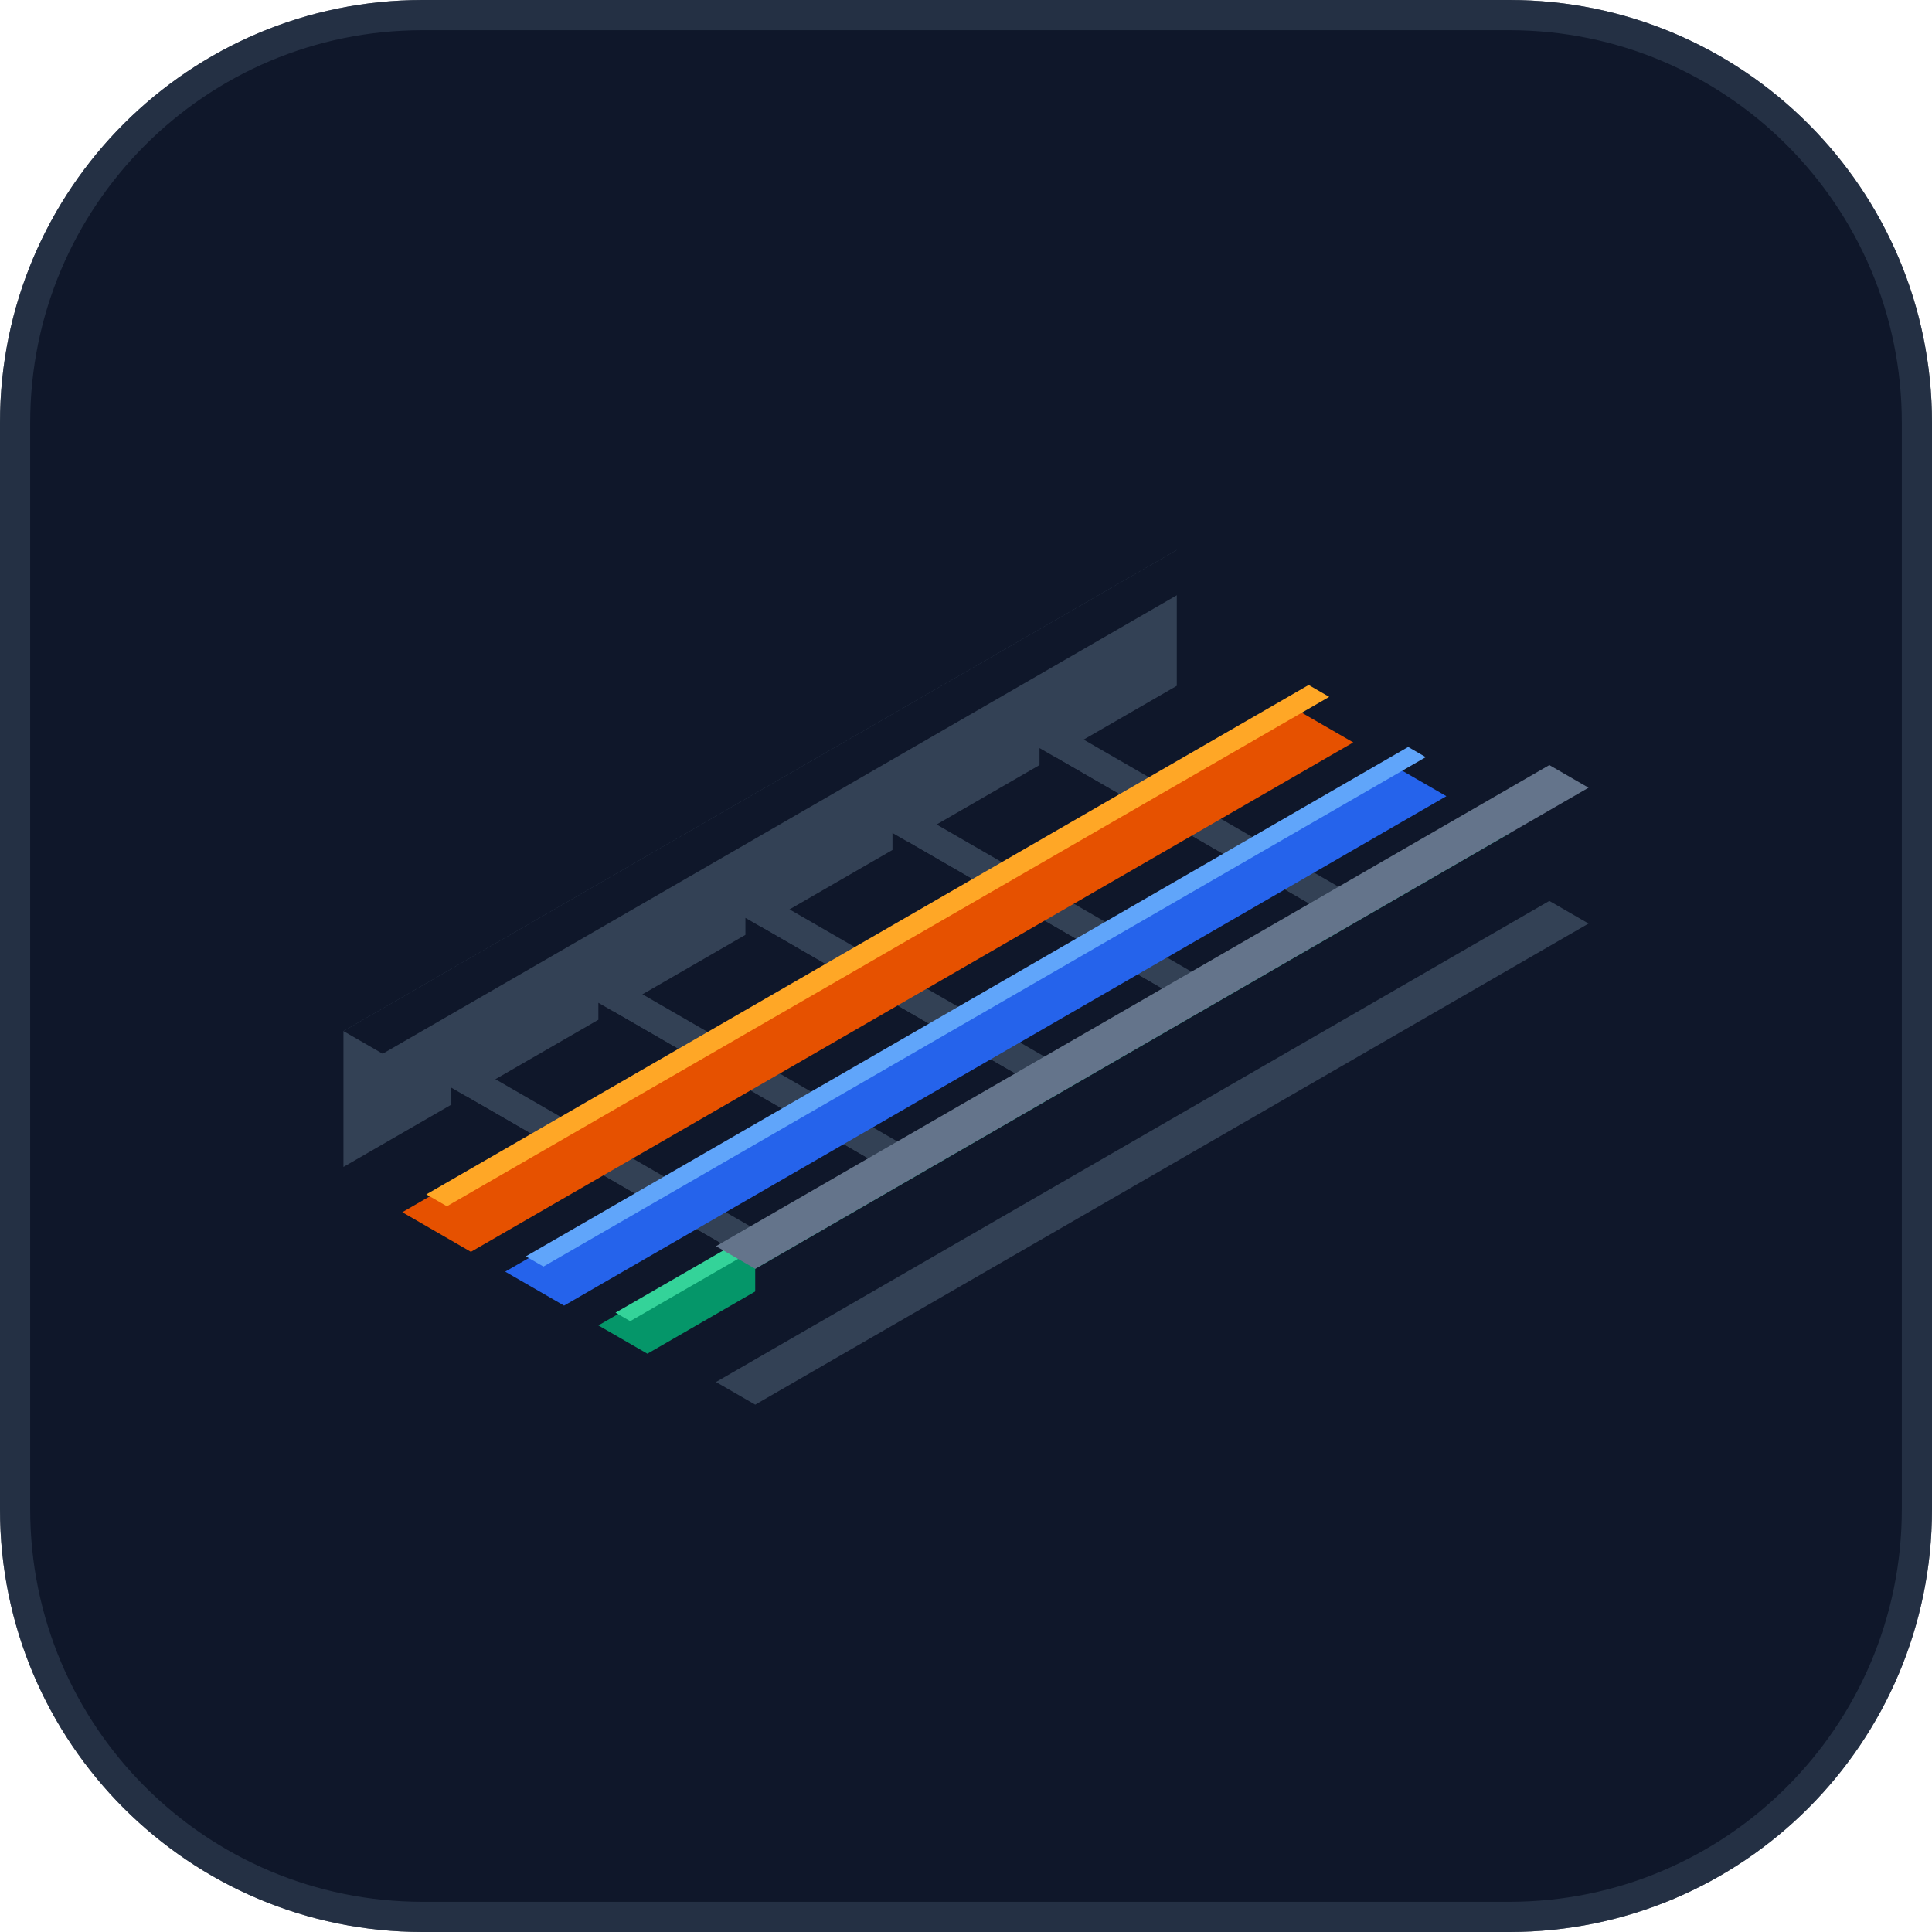
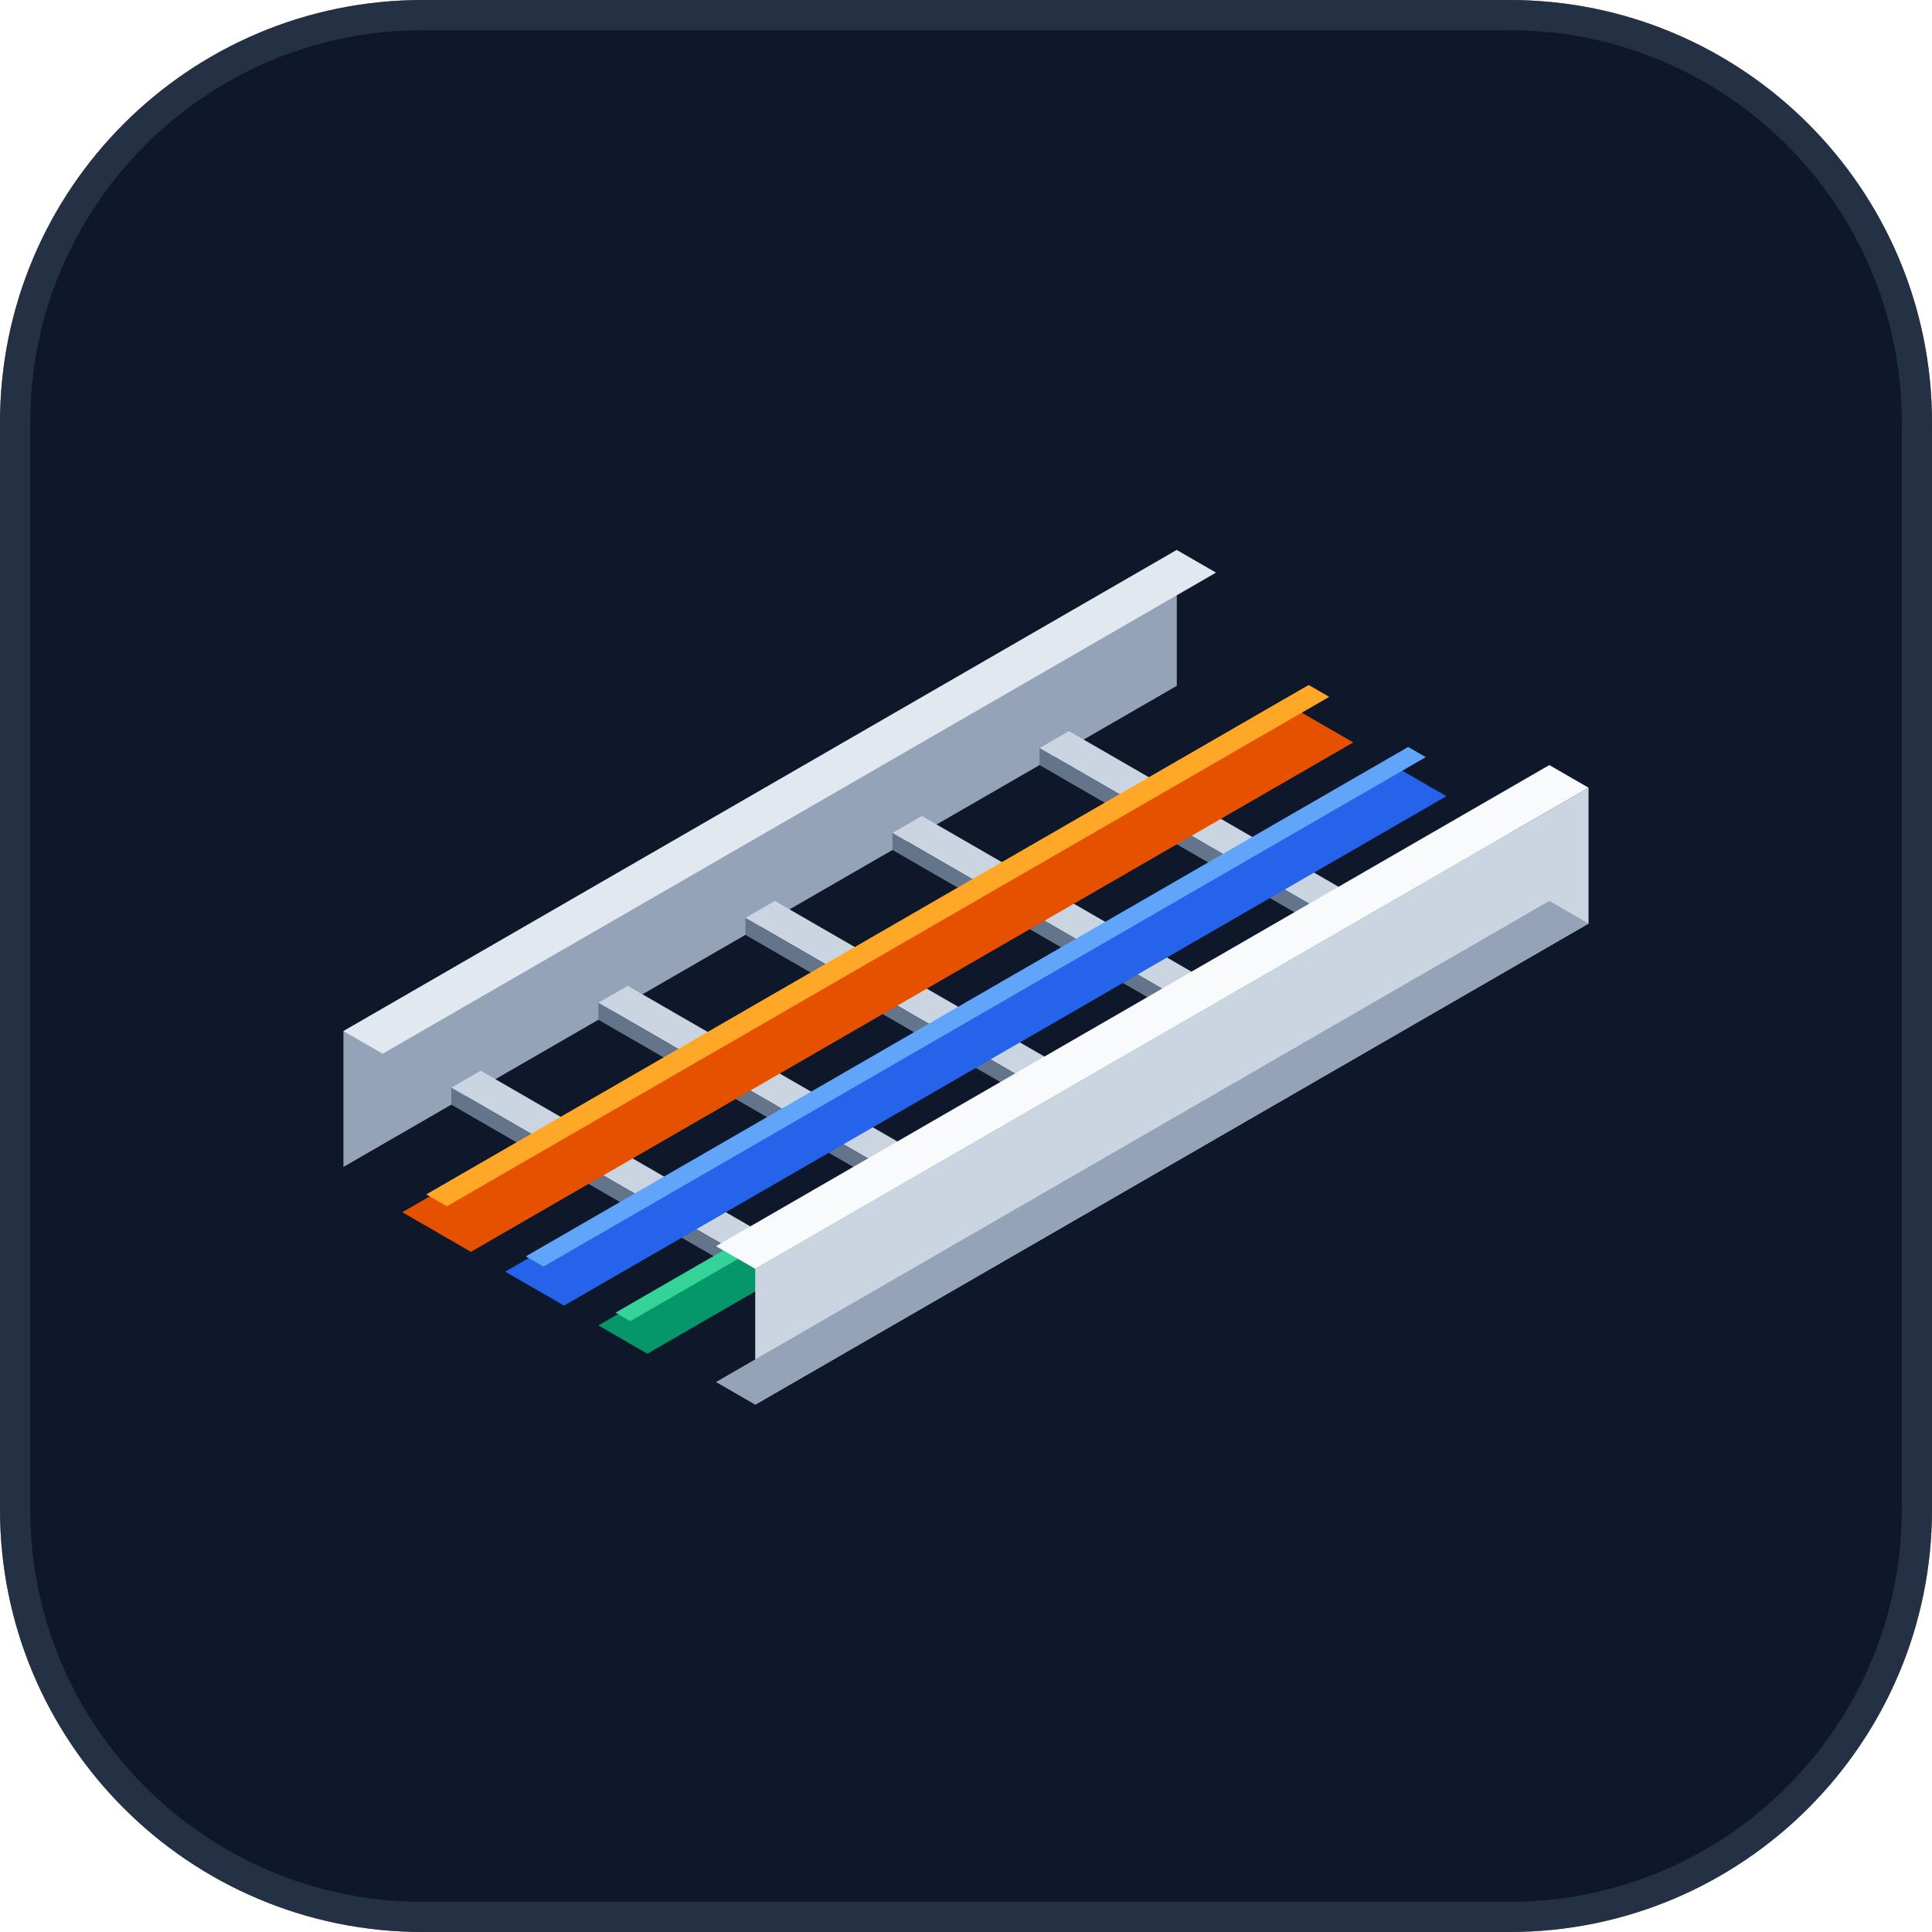
<svg xmlns="http://www.w3.org/2000/svg" viewBox="0 0 256 256" width="256" height="256" role="img" aria-label="AutoTray-Router Cable Tray Logo">
  <rect width="256" height="256" rx="56" fill="#0F172A" />
  <rect x="2" y="2" width="252" height="252" rx="54" fill="none" stroke="#334155" stroke-opacity="0.6" stroke-width="4" />
  <g transform="translate(128, 128) scale(0.75) translate(-128, -128)">
-     <polygon points="18.01,163.5 165.24,78.5 165.24,54.5 18.01,139.5" fill="#334155" />
-     <polygon points="18.01,139.5 165.24,54.5 172.17,58.5 24.94,143.5" fill="#0F172A" />
-     <polygon points="109.81,191.5 115.01,188.5 42.26,146.5 37.07,149.5" fill="#334155" />
-     <polygon points="109.81,194.5 109.81,191.5 37.07,149.5 37.07,152.5" fill="#0F172A" />
-     <polygon points="135.79,176.5 140.99,173.5 68.24,131.5 63.05,134.5" fill="#334155" />
-     <polygon points="135.79,179.5 135.79,176.5 63.05,134.5 63.05,137.5" fill="#0F172A" />
-     <polygon points="161.77,161.5 166.97,158.5 94.23,116.5 89.03,119.5" fill="#334155" />
-     <polygon points="161.77,164.5 161.77,161.5 89.03,119.5 89.03,122.5" fill="#0F172A" />
-     <polygon points="187.76,146.5 192.95,143.5 120.21,101.5 115.01,104.5" fill="#334155" />
-     <polygon points="187.76,149.5 187.76,146.5 115.01,104.5 115.01,107.5" fill="#0F172A" />
-     <polygon points="213.74,131.5 218.93,128.5 146.19,86.5 140.99,89.5" fill="#334155" />
-     <polygon points="213.74,134.5 213.74,131.5 140.99,89.5 140.99,92.5" fill="#0F172A" />
+     <polygon points="18.01,163.5 165.24,78.5 165.24,54.5 18.01,139.5" fill="#94A3B8" />
+     <polygon points="18.01,139.5 165.24,54.5 172.17,58.5 24.94,143.5" fill="#E2E8F0" />
+     <polygon points="109.81,191.5 115.01,188.5 42.26,146.5 37.07,149.5" fill="#CBD5E1" />
+     <polygon points="109.81,194.5 109.81,191.5 37.07,149.5 37.07,152.5" fill="#64748B" />
+     <polygon points="135.79,176.5 140.99,173.5 68.24,131.5 63.05,134.5" fill="#CBD5E1" />
+     <polygon points="135.79,179.5 135.79,176.5 63.05,134.5 63.05,137.5" fill="#64748B" />
+     <polygon points="161.77,161.5 166.97,158.5 94.23,116.5 89.03,119.5" fill="#CBD5E1" />
+     <polygon points="161.77,164.5 161.77,161.5 89.03,119.5 89.03,122.5" fill="#64748B" />
+     <polygon points="187.76,146.5 192.95,143.5 120.21,101.5 115.01,104.5" fill="#CBD5E1" />
+     <polygon points="187.76,149.5 187.76,146.5 115.01,104.5 115.01,107.5" fill="#64748B" />
+     <polygon points="213.74,131.5 218.93,128.5 146.19,86.5 140.99,89.5" fill="#CBD5E1" />
+     <polygon points="213.74,134.5 213.74,131.5 140.99,89.5 140.99,92.5" fill="#64748B" />
    <polygon points="28.41,171.5 184.29,81.5 196.42,88.5 40.53,178.5" fill="#E65100" />
    <polygon points="32.65,168.35 188.54,78.35 192.17,80.45 36.29,170.45" fill="#FFA726" />
    <polygon points="46.59,182.0 202.48,92.0 212.87,98.0 56.99,188.0" fill="#2563EB" />
    <polygon points="50.23,179.3 206.12,89.3 209.23,91.1 53.35,181.1" fill="#60A5FA" />
    <polygon points="63.05,191.5 218.93,101.5 227.59,106.5 71.71,196.5" fill="#059669" />
    <polygon points="66.08,189.25 221.96,99.25 224.56,100.75 68.68,190.75" fill="#34D399" />
-     <polygon points="90.76,205.5 237.99,120.5 237.99,96.5 90.76,181.5" fill="#0F172A" />
-     <polygon points="90.76,181.5 237.99,96.5 231.06,92.5 83.83,177.5" fill="#64748B" />
-     <polygon points="90.76,205.5 237.99,120.5 231.06,116.5 83.83,201.5" fill="#334155" />
+     <polygon points="90.76,205.5 237.99,120.5 237.99,96.5 90.76,181.5" fill="#CBD5E1" />
+     <polygon points="90.76,181.5 237.99,96.5 231.06,92.5 83.83,177.5" fill="#F8FAFC" />
+     <polygon points="90.76,205.5 237.99,120.5 231.06,116.5 83.83,201.5" fill="#94A3B8" />
  </g>
</svg>
